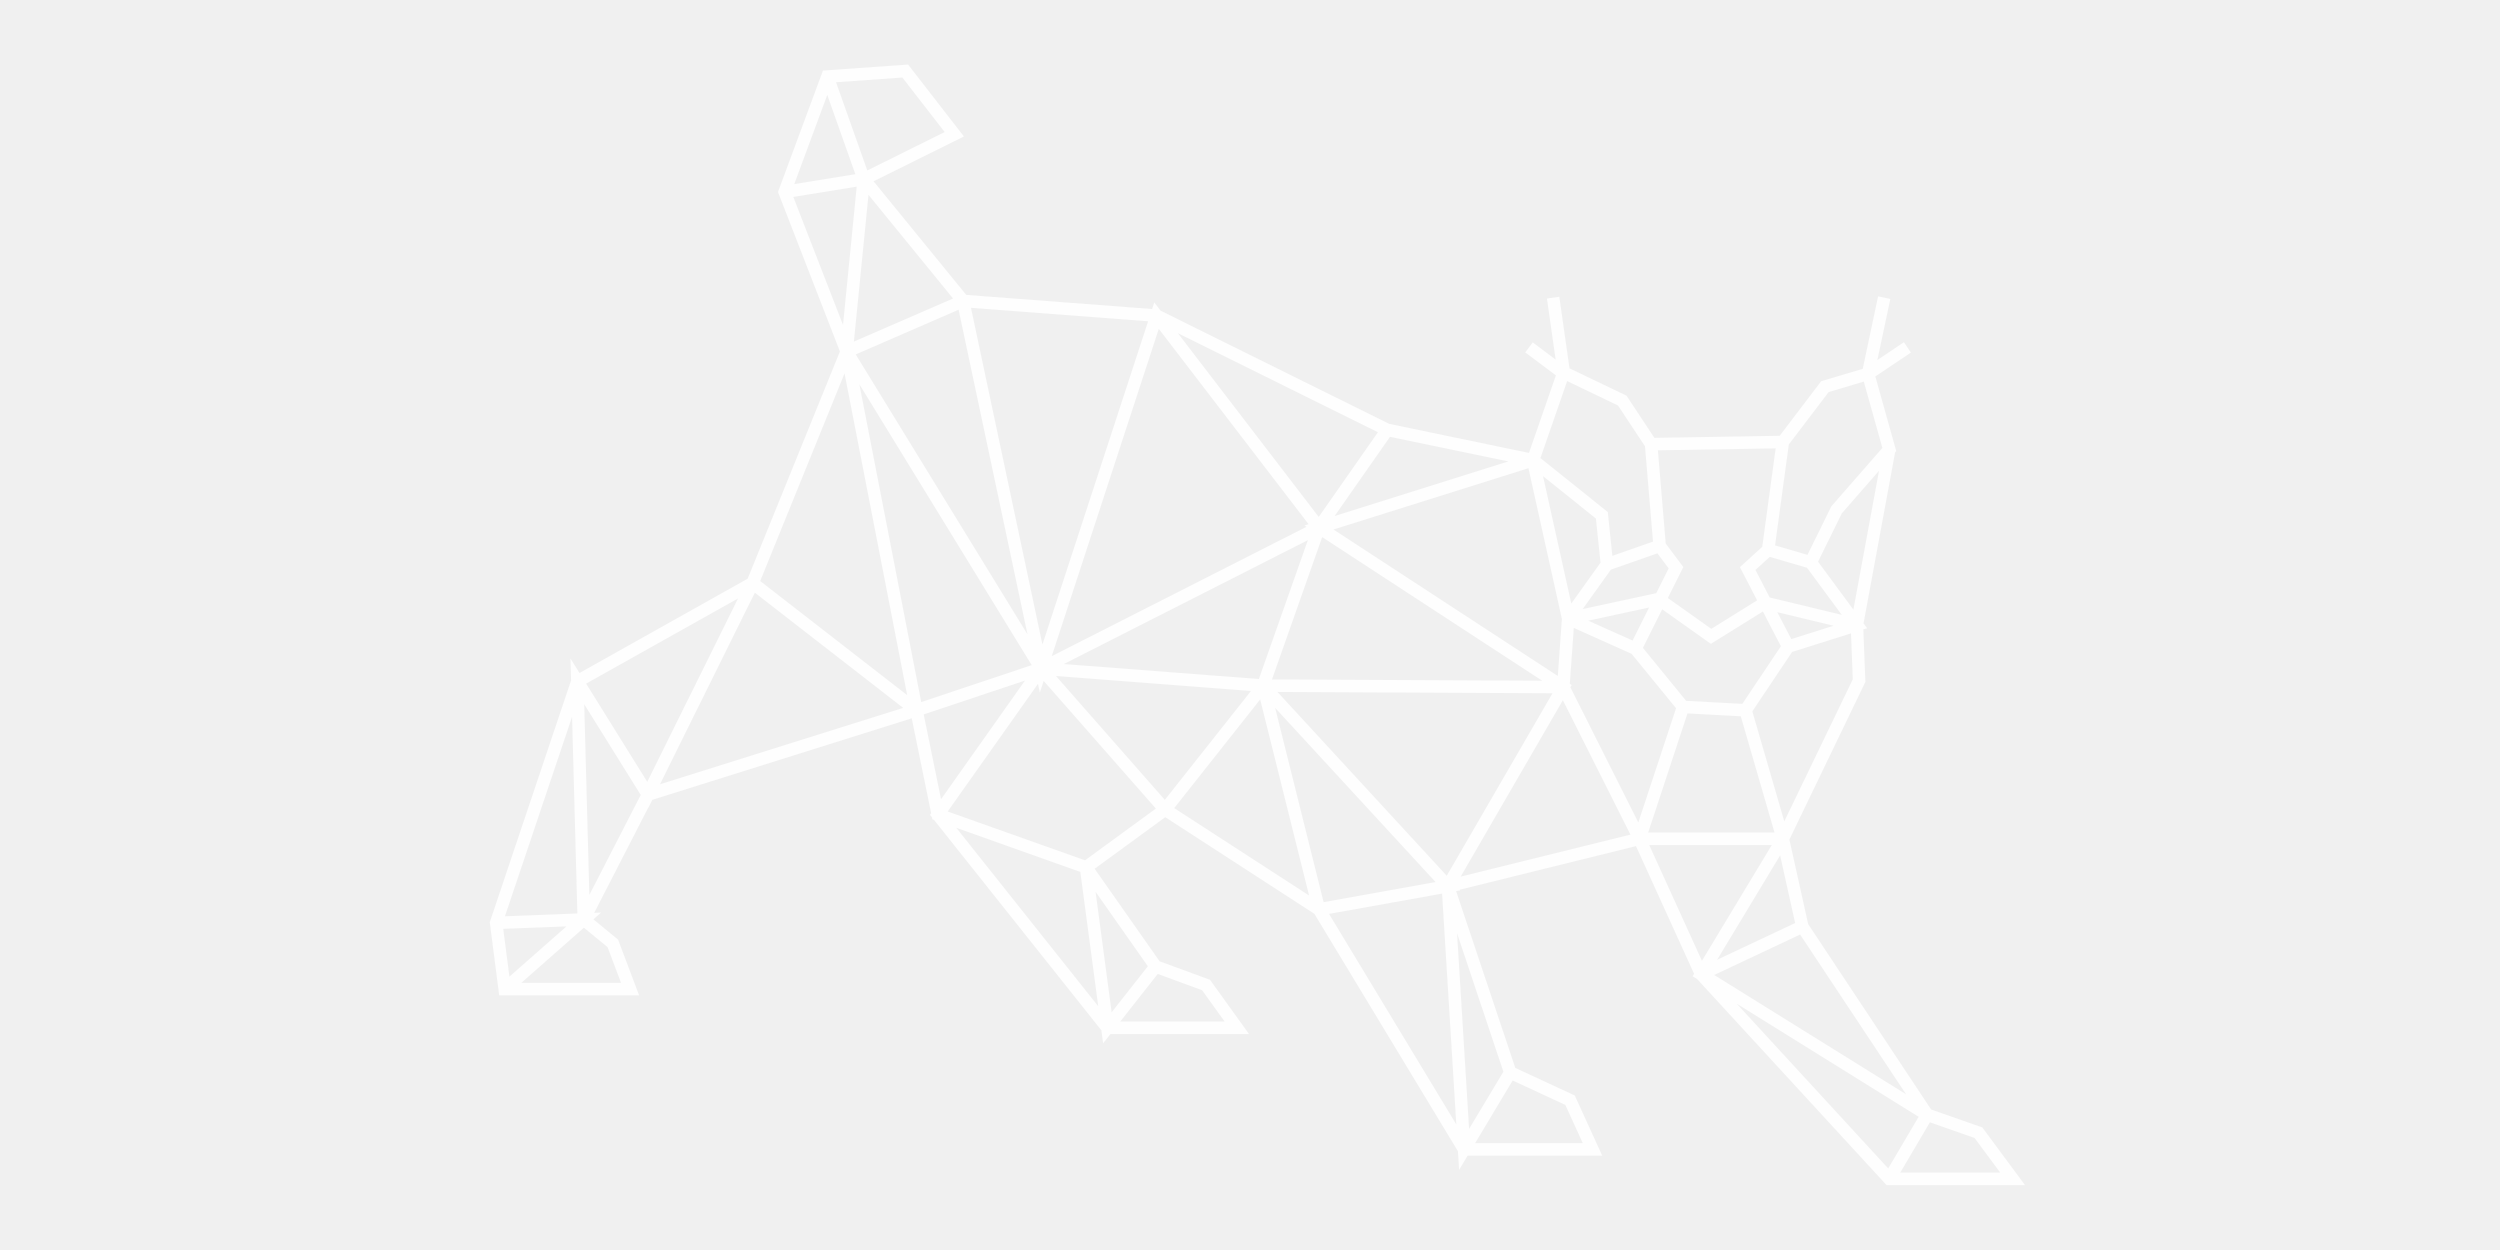
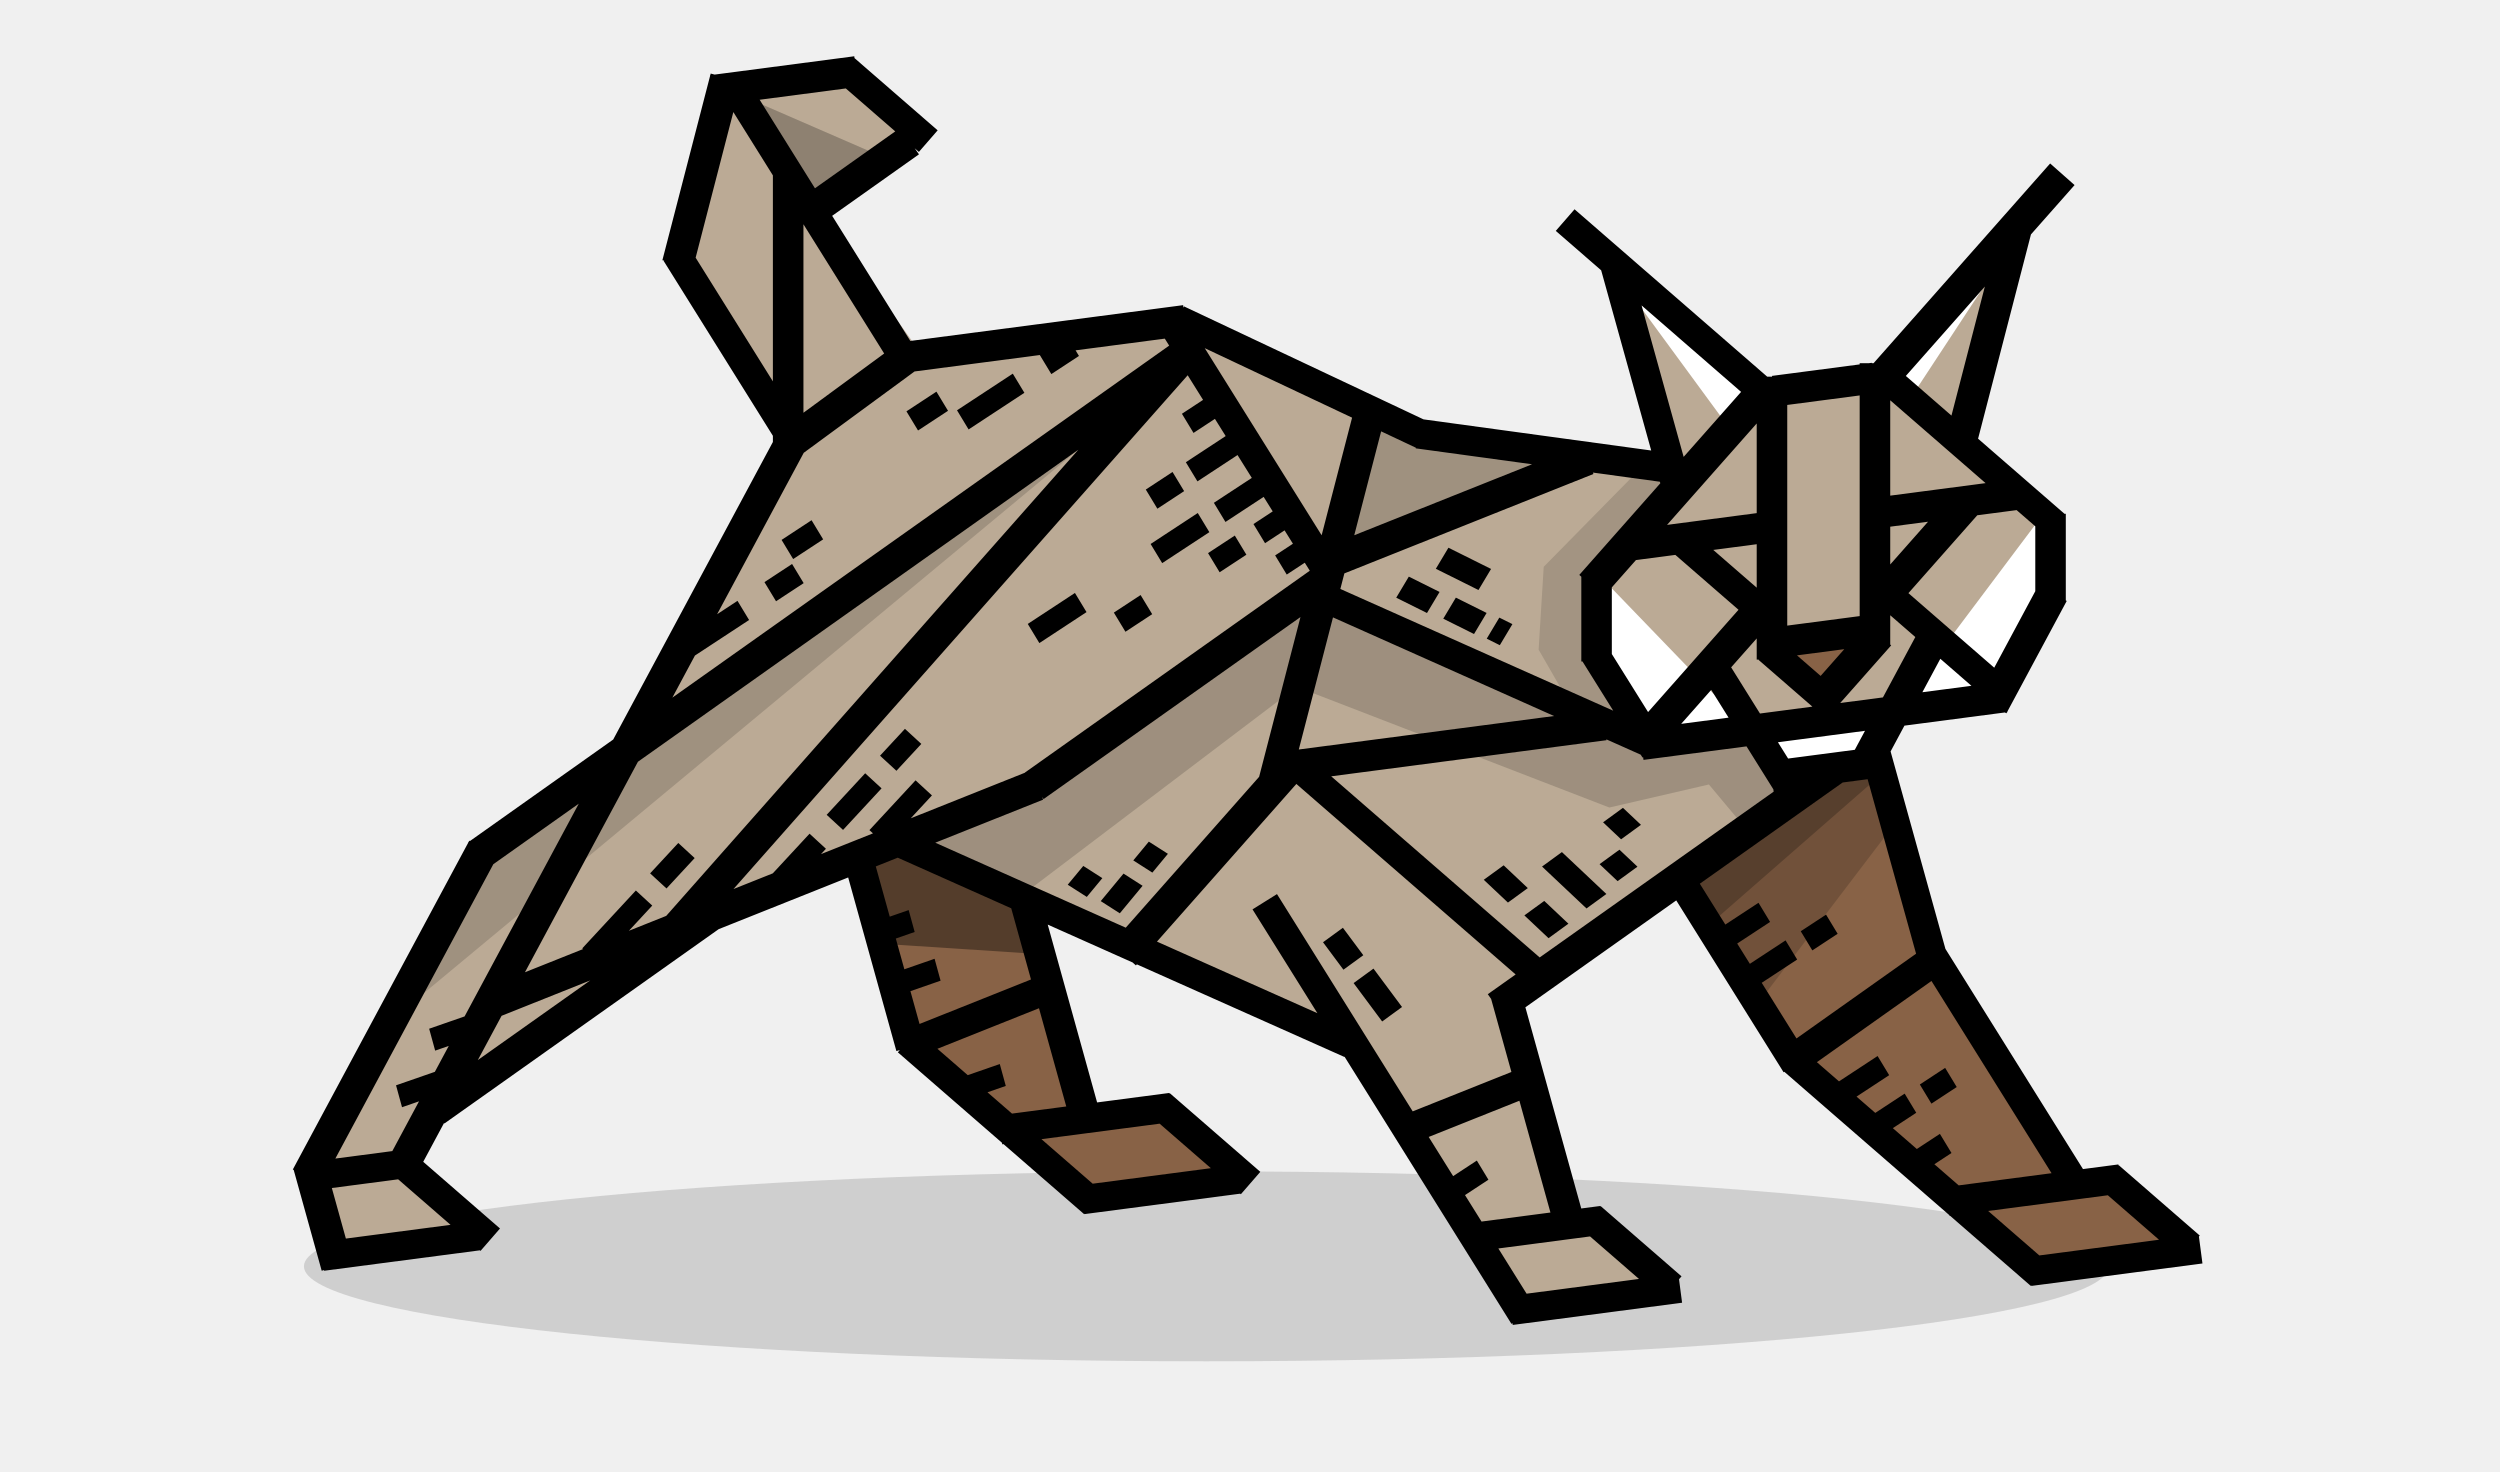
- <svg xmlns="http://www.w3.org/2000/svg" viewBox="0 0 200 100">
-   <path fill="#fefefe" d="M72.648 5.166l-6.812.482-3.598 9.713 4.955 12.756-7.38 18.178L46.36 53.84l-.72-1.158.046 1.752-6.505 19.345.755 5.85h11.194l-1.684-4.461-1.974-1.621.615-.541-.55.021 4.335-8.441.008.012.303-.612 20.755-6.521 1.553 7.594-.092.128.16.202.032.156.129.047 13.392 16.836.139 1.037.582-.74h11.09l-3.121-4.34-4.032-1.48-5.199-7.405 5.65-4.125 11.93 7.732 11.485 18.995.092 1.49.683-1.14h10.766l-2.194-4.81-4.76-2.208-4.734-14.147.326-.058-.044-.05 14.107-3.49 4.648 10.215-.119.196.36.222 15.158 16.487h11.076l-3.416-4.614-4.092-1.433-9.84-14.834-1.502-6.764 6.08-12.611-.164-4.198.305-.095-.289-.39 2.527-13.688.088-.1-1.672-5.967 2.846-1.908-.557-.83-2.125 1.424 1.036-4.885-.979-.207-1.228 5.799-3.327.99-3.318 4.365-10.021.166-2.233-3.375-4.56-2.187-.815-5.725-.99.14.695 4.884-1.832-1.375-.6.8 2.454 1.84-2.155 6.203-11.183-2.324-18.285-9.055-.508-.662-.174.53-14.867-1.13-7.416-9.091 7.23-3.584zm-.46 1.035l3.386 4.365-6.191 3.07-2.5-7.058zm-6.006 1.395l2.246 6.34-4.887.793zm2.355 7.334l-1.096 11.064-3.976-10.24zm.942.658l6.765 8.293-7.932 3.445zm8.199 9.037l14.172 1.076-8.455 25.863zm-.99.152l5.511 25.971-13.742-22.394zm16.015 1.532l11.984 15.628-.33.104.16.105-20.376 10.346zm1.526.345l16.005 7.926-4.736 6.774zM67.563 29.87l5.011 25.742-11.758-9.129zm57.81.617l4.066 1.951 2.16 3.264.641 7.627-3.252 1.139-.365-3.504-5.389-4.317zm23.73.041l1.487 5.305-4.086 4.678-1.906 3.879-2.594-.758 1.101-8.074 3.188-4.194zm-80.353.215l13.787 22.469-8.838 2.955zm42.45 4.203l9.468 1.967-13.9 4.371zm30.853.924l-1.073 7.875-1.787 1.627 1.377 2.656-3.666 2.28-3.478-2.467 1.24-2.479-1.408-1.873-.627-7.465zm-19.778 1.586l2.676 12.063-.326 4.56-17.947-11.719zm28.047.205l-2.05 11.108-2.827-3.832 1.899-3.866zm-26.879.434l4.229 3.388.369 3.532-2.338 3.267zm-17.668 4.873l17.6 11.49-21.617-.103zm-1.146.244l-3.92 11.111-15.604-1.199zm27.963 1.055l.902 1.203-.992 1.984-5.885 1.27 2.256-3.155zm8.99.283l2.979.87 2.779 3.769-5.762-1.39-1.142-2.204zm-81.195 2.865l11.869 9.217-19.457 6.111zm-1.342.459L51.78 62.545l-4.89-7.856zm72.883.727l-1.32 2.644-3.555-1.592zm1.047.144l3.894 2.762 4.162-2.588 1.44 2.78-3.084 4.609-4.494-.239-3.461-4.238zm9.212.23l4.499 1.085-3.383 1.068zm-16.283 1.258l4.623 2.073 3.557 4.353-3.018 9.14-5.435-10.818.103-.177-.15-.098zm22.176.436l.143 3.676-5.48 11.365-2.556-8.8 3.182-4.755zm-63.603 3.41l15.6 1.2-6.891 8.71zM82 54.443l-6.717 9.495-1.387-6.784zm1.494.03l8.975 10.213-5.668 4.14-10.987-3.906 7.225-10.213.148.701zm18.703.884l22.002.104-8.459 14.598zm-1.384.6l3.914 15.684-10.79-6.993zm24.218.059l5.403 10.754-13.58 3.359zm-78.293.322l4.52 7.258-4.11 7.998zm55.276.295l12.832 13.931-8.957 1.61zm32.986.441l4.262.229 2.699 9.3h-10.107zm-89.234.268l.423 15.736-5.793.225zm30.738 8.883l9.922 3.529 1.431 10.744zm55.435 1.379h9.803l-5.588 9.261zm10.471.828l1.201 5.412-6.24 2.937zm-54.764 2.912l4.182 5.957-2.898 3.683zm27.721.144l1.137 18.465-10.182-16.842zm-70.05 2.625l-4.563 4.018-.496-3.824zm1.396.104l1.892 1.554 1.079 2.858h-7.98zm69.851.443l3.707 11.076-2.744 4.576zm27.444.102l8.478 12.781-15.35-9.545zM92.62 77.914l3.549 1.305 1.803 2.506H89.62zm46.32 2.383l14.551 9.047-2.435 4.13zm-17.925 6.142l4.213 1.956 1.394 3.056h-8.611zm33.377 3.346l3.572 1.252 2.053 2.772h-7.997z" />
+ <svg xmlns="http://www.w3.org/2000/svg" width="100%" height="100%" viewBox="0 0 790 465" version="1.1" xml:space="preserve" style="fill-rule:evenodd;clip-rule:evenodd;stroke-linejoin:round;stroke-miterlimit:2;">
+   <rect id="shiny_fluent" x="0.342" y="0.159" width="788.726" height="463.956" style="fill:none;" />
+   <clipPath id="_clip1">
+     <rect x="0.342" y="0.159" width="788.726" height="463.956" />
+   </clipPath>
+   <g clip-path="url(#_clip1)">
+     <rect id="retreat-logo" x="0.342" y="364.116" width="519.685" height="519.685" style="fill:none;" />
+     <ellipse cx="381.204" cy="400.159" rx="285.162" ry="30.014" style="fill-opacity:0.14;" />
+     <path d="M639.231,68.795l-43.121,48.797l-36.165,6.574l-49.885,-37.396l16.129,60.94l-74.818,-9.301l-73.718,-38.335l-86.804,11.387l-31.241,-43.613l29.296,-23.857l-19.851,-20.704l-39.921,5.292l-12.791,54.317l33.909,56.098l-51.61,98.566l-46.869,30.965l-53.271,100.713l4.739,26.086l43.811,-2.463l-19.542,-25.822l14.852,-20.327c0,0 75.638,-55.064 78.505,-56.142c2.867,-1.078 50.702,-17.791 50.702,-17.791l14.905,55.749l58.477,50.069l48.29,-6.257l-22.939,-21.82l-27.514,3.682l-15.712,-68.692l83.836,39.039l14.489,-0.768l51.359,89.285l49.431,-4.742l-24.523,-20.949l-7.074,0.638l-20.113,-67.203l56.161,-39.463l38.476,54.943l76.123,66.205l46.038,-7.415l-23.82,-23.924l-12.593,1.048l-44.324,-69.351l-17.281,-60.37l3.53,-18.646l36.918,-5.076l17.82,-29.097l-2.633,-25.657l-27.447,-19.109l17.784,-76.103Z" style="fill:#bbaa95;" />
+     <path d="M516.791,94.84l27.052,36.881l10.141,-7.576l-37.193,-29.305Z" style="fill:#fff;" />
+     <path d="M629.969,85.867l-27.052,41.17l-10.141,-5.967l37.193,-35.203Z" style="fill:#fff;" />
+     <path d="M494.893,146.695l-71.563,27.929l10.557,-40.957l19.175,5.552l41.831,7.476" style="fill-opacity:0.15;" />
+     <path d="M236.805,31.279l42.072,18.287l-20.305,13.31l-21.767,-31.597Z" style="fill-opacity:0.24;" />
+     <path d="M591.42,199.176l-29.038,3.117l11.09,15.436l17.948,-18.553Z" style="fill:#886246;" />
+     <path d="M595.311,227.695l-43.679,3.463l10.612,12.531l26.173,-2.395l6.894,-13.599" style="fill:#fff;" />
+     <path d="M496.431,223.065l-10.226,-17.778l1.61,-26.176l32.075,-32.602l9.419,0.106l1.329,10.138l-23.941,25.294l0.281,27.375l10.719,20.874l-21.266,-7.231" style="fill-opacity:0.13;" />
+     <path d="M345.031,138.512l-217.864,180.942l22.669,-47.496l195.195,-133.446Z" style="fill-opacity:0.15;" />
+     <path d="M507.906,184.443l43.726,45.335l-26.594,3.489l-18.783,-26.818l1.651,-22.006Z" style="fill:#fff;" />
+     <path d="M645.238,163.005l-45.383,60.447l25.464,-3.34l18.783,-31.746l1.136,-25.361Z" style="fill:#fff;" />
+     <path d="M269.318,270.463l19.886,-6.259l32.904,21.046l22.378,69.667l26.628,-1.547l19.405,15.515c0,-0 -21.671,8.128 -23.734,8.399c-2.064,0.27 -29.705,1.04 -29.705,1.04l-51.112,-48.263l-16.65,-59.598Z" style="fill:#886246;" />
+     <path d="M327.632,301.433l-46.752,-3.056l-9.214,-27.953l15.662,-4.939l38.21,20.295l2.094,15.653Z" style="fill-opacity:0.38;" />
+     <path d="M592.347,241.032l-19.494,4.84l-39.699,33.762l34.691,56.944l74.754,64.484l44.554,-5.834l-19.819,-21.745l-13.866,2.413l-42.874,-75.583l-18.247,-59.281Z" style="fill:#886246;" />
+     <path d="M599.043,259.865l-41.317,54.314l-27.088,-35.506l42.279,-32.147l19.378,-4.413l6.748,17.752Z" style="fill-opacity:0.17;" />
+     <path d="M592.119,246.791l-51.198,44.732l-7.818,-16.07l41.173,-29.121l21.195,-2.855" style="fill-opacity:0.23;" />
+     <path d="M285.968,265.232l42.173,-16.564l87.176,-61.068l108.761,46.396l29.952,-3.929l13.549,16.264l7.735,0.214l-22.752,16.37l-12.546,-15.018l-31.472,7.28l-98.735,-38.117l-85.022,64.439l-38.819,-16.267Z" style="fill-opacity:0.16;" />
+     <path d="M92.812,369.713l-0.282,-0.151l55.451,-103.317l-0.051,-0.071l0.143,-0.102l0.226,-0.421l0.21,0.113l45.26,-32.068l50.463,-94.025l0,-1.961l-34.5,-55.23l0.168,-0.106l-0.585,-0.151l15.086,-58.283l-0.024,-0.182l0.074,-0.009l0.129,-0.501l1.24,0.321l44.13,-5.789l0.077,0.587l0.003,-0.004l26.268,22.822l-5.93,6.825l-1.317,-1.143l1.344,1.896l-27.434,19.437l24.699,39.54l86.212,-11.31l0.105,0.802l0.19,-0.403l75.657,35.688l71.959,9.841l-15.812,-56.936l-14.344,-12.463l5.93,-6.825l60.883,52.895l1.537,0l-0.032,-0.245l27.712,-3.635l-0,-0.388l2.96,-0l0.87,-0.115l0.015,0.115l0.556,-0l55.785,-63.103l7.721,6.826l-13.781,15.589l-16.711,64.559l27.318,23.734l0.403,0l-0,27.375l0.293,0.158l-18.759,34.954l0.023,0.18l-0.129,0.017l-0.19,0.353l-0.49,-0.264l-31.739,4.164l-4.376,8.154l17.324,62.381l43.47,69.59l11.182,-1.466l0.046,0.355l0.092,-0.105l25.211,21.904l0.025,-0.003l0.003,0.027l0.351,0.305l-0.27,0.31l1.116,8.504l-54.087,7.095l-0.027,-0.205l-0.156,0.179l-25.427,-22.091l-0.205,0.027l-0.03,-0.231l-52.191,-45.345l-0.235,0.146l-33.922,-54.306l-47.675,33.779l17.655,63.572l5.934,-0.778l0.02,0.154l0.141,-0.162l25.59,22.233l-0.794,0.914l0.973,7.419l-53.518,7.021l-0.073,-0.554l-0.336,0.21l-52.745,-84.438l-0.045,0.099l-65.577,-29.259l-0.294,0.333l-1.059,-0.936l-26.815,-11.964l15.607,56.198l22.729,-2.982l0.026,0.198l0.159,-0.183l28.659,24.9l-6.15,7.078l-0.204,-0.177l-49.221,6.456l-0.019,-0.149l-0.115,0.133l-25.429,-22.093l-0.416,0.054l-0.062,-0.469l-32.913,-28.596l0.618,-0.711l-1.09,0.303l-15.233,-54.852l-40.925,16.335l-86.679,61.415l-0.107,-0.15l-6.574,12.249l24.258,21.076l-6.15,7.078l-0.204,-0.178l-49.221,6.457l-0.029,-0.217l-0.74,0.206l-8.841,-31.837Zm518.449,-1.814l7.689,6.681l29.34,-3.849l-37.943,-60.742l-36.21,25.656l6.984,6.068l12.198,-8.009l3.662,6.051l-10.317,6.774l5.926,5.148l9.281,-6.094l3.661,6.052l-7.399,4.858l7.585,6.59l7.288,-4.786l3.661,6.052l-5.406,3.55Zm3.403,-30.451l3.662,6.052l-7.997,5.25l-3.661,-6.051l7.996,-5.251Zm-395.066,-130.295l-7.137,13.299l156.997,-111.238l-1.378,-2.206l-28.201,3.699l1.073,1.773l-8.729,5.731l-3.643,-6.022l-39.583,5.193l-35.013,25.702l-27.378,51.013l6.443,-4.232l3.661,6.052l-17.112,11.236Zm36.856,-42.764l3.662,6.051l-9.476,6.222l-3.661,-6.052l9.475,-6.221Zm-6.158,13.83l3.661,6.051l-8.729,5.731l-3.661,-6.051l8.729,-5.731Zm69.748,-60.143l3.661,6.051l-17.629,11.576l-3.662,-6.051l17.63,-11.576Zm-24.131,5.686l3.662,6.052l-9.476,6.221l-3.661,-6.051l9.475,-6.222Zm-149.102,197.426l36.084,-67.232l-27.002,19.132l-49.923,93.018l18.001,-2.361l8.441,-15.728l-5.371,1.865l-1.895,-6.923l12.267,-4.26l4.398,-8.193l-4.303,1.494l-1.895,-6.923l11.198,-3.889Zm409.892,-10.624l10.985,17.585l37.793,-26.778l-15.312,-55.139l-7.884,1.035l-45.142,31.984l8.065,12.911l10.48,-6.881l3.661,6.051l-10.395,6.826l4.004,6.41l11.281,-7.407l3.662,6.051l-11.198,7.352Zm20.33,-21.539l3.661,6.052l-7.996,5.25l-3.662,-6.051l7.997,-5.251Zm-114.092,88.625l5.224,8.363l21.775,-2.856l-9.81,-35.323l-28.667,11.442l7.732,12.378l7.485,-4.916l3.662,6.052l-7.401,4.86Zm92.179,-243.835l-28.334,32.051l28.334,-3.717l0,-28.334Zm0,51.891l0,-13.731l-13.73,1.801l13.73,11.93Zm0.684,22.73l-0.684,-0l0,-6.695l-8.08,9.141l9.114,14.59l16.556,-2.172l-16.993,-14.764l0.087,-0.1Zm41.509,-14.017l0,9.256l0.296,0.261l-16.103,18.215l13.498,-1.77l10.237,-19.074l-7.928,-6.888Zm0,-27.986l0,11.943l11.944,-13.509l-11.944,1.566Zm-14.521,38.703l-14.945,1.96l7.473,6.493l7.472,-8.453Zm-51.538,23.602l14.975,-1.964l-5.481,-8.775l-9.494,10.739Zm-28.798,161.975l-28.98,3.802l8.926,14.29l35.515,-4.659l-15.461,-13.433Zm163.621,-13.009l-37.82,4.962l16.173,14.051l37.82,-4.961l-16.173,-14.052Zm-194.882,-62.045l-1.056,-1.49l8.806,-6.239l-69.297,-60.206l-44.047,49.826l50.689,22.615l-20.492,-32.804l7.728,-4.827l42.889,68.66l31.191,-12.449l-6.411,-23.086Zm-28.153,2.555l-6.28,4.573l-9.022,-12.134l6.28,-4.572l9.022,12.133Zm-12.237,-16.361l-6.28,4.572l-6.45,-8.674l6.28,-4.572l6.45,8.674Zm55.733,0.697l73.999,-52.431l-0.066,0.009l-0.092,-0.702l-8.478,-13.572l-32.555,4.271l-0.112,-0.86l-0.199,0.124l-0.567,-0.908l-10.864,-4.847l0.036,0.271l-86.978,11.41l65.876,57.235Zm9.081,-10.658l-6.28,4.573l-7.635,-7.199l6.28,-4.572l7.635,7.198Zm21.817,-18.022l-6.28,4.572l-5.693,-5.368l6.279,-4.572l5.694,5.368Zm1.108,-13.223l-6.28,4.573l-5.693,-5.369l6.279,-4.572l5.694,5.368Zm-35.756,19.992l-6.28,4.572l-7.635,-7.199l6.28,-4.572l7.635,7.199Zm24.826,1.864l-6.28,4.572l-14.048,-13.244l6.28,-4.573l14.048,13.245Zm119.828,-129.834l-30.129,-26.176l0,30.128l30.129,-3.952Zm-19.974,66.077l15.504,-2.034l-9.829,-8.54l-5.675,10.574Zm-21.349,18.189l3.219,-5.997l-11.164,1.464l0.001,0.005l-16.349,2.145l3.216,5.148l21.077,-2.765Zm1.538,-111.977l-22.887,3.003l-0,69.729l22.887,-3.002l-0,-69.73Zm39.559,-34.408l-24.972,28.249l14.418,12.526l10.554,-40.775Zm15.935,75.767l-5.897,-5.123l-12.437,1.631l-21.756,24.61l27.116,23.559l12.974,-24.174l-0,-20.503Zm-215.89,-34.338l-46.559,-21.962l36.937,59.132l9.622,-37.17Zm97.263,20.251l-21.174,-2.896l0.177,0.443l-78.704,31.413l-1.273,4.918l86.238,38.477l-9.721,-15.562l-0.371,-0l-0,-26.782l-0.64,-0.566l25.603,-28.962l-0.135,-0.483Zm-69.617,34.824l-3.978,6.657l-9.721,-4.841l3.979,-6.657l9.72,4.841Zm14.863,6.638l-3.978,6.657l-9.72,-4.841l3.978,-6.657l9.72,4.841Zm1.406,-13.904l-3.978,6.656l-13.471,-6.709l3.978,-6.657l13.471,6.71Zm6.744,17.436l-3.978,6.656l-4.135,-2.059l3.978,-6.657l4.135,2.06Zm40.819,-100.709l13.291,47.86l18.156,-20.538l-31.447,-27.322Zm-251.462,-68.566l-27.228,3.571l17.476,27.977l25.372,-17.977l-15.62,-13.571Zm12.12,83.759l-25.509,-40.836l0,59.561l25.509,-18.725Zm168.013,29.775l-10.969,-5.174l-8.498,32.827l56.196,-22.429l-36.756,-5.027l0.027,-0.197Zm-151.863,124.811l60.189,26.854l42.147,-47.675l13.068,-50.484l-81.176,57.515l-0.491,-0.693l0.35,0.878l-34.087,13.605Zm59.484,9.763l6.027,3.852l-7.197,8.695l-6.027,-3.852l7.197,-8.695Zm8.001,-10.102l6.027,3.852l-4.914,5.936l-6.026,-3.852l4.913,-5.936Zm-20.716,7.683l6.026,3.851l-4.913,5.936l-6.026,-3.851l4.913,-5.936Zm24.125,81.442l-37.343,4.899l16.191,14.067l37.343,-4.899l-16.191,-14.067Zm-215.45,-20.096l35.53,-25.174l-28.021,11.184l-7.509,13.99Zm-8.62,52.064l-16.556,-14.384l-20.954,2.749l4.436,15.974l33.074,-4.339Zm348.705,-160.788l-69.852,-31.166l-10.806,41.747l80.658,-10.581Zm18.262,-19.584l11.454,18.337l28.577,-32.325l-19.958,-17.34l-12.451,1.633l-7.622,8.622l-0,21.073Zm-221.642,106.531l2.878,10.365l35.222,-14.058l-6.245,-22.486l-35.863,-16.001l-6.937,2.769l4.406,15.866l5.983,-2.077l1.895,6.922l-5.958,2.069l2.699,9.717l9.552,-3.317l1.896,6.922l-9.528,3.309Zm24.349,31.956l7.75,6.733l17.146,-2.249l-8.621,-31.043l-32.099,12.811l9.59,8.332l10.121,-3.515l1.895,6.923l-5.782,2.008Zm68.126,-218.799l-4.862,-7.784l-143.529,162.357l12.426,-4.959l11.612,-12.533l5.178,4.767l-1.565,1.689l16.425,-6.556l-1.116,-1.028l14.575,-15.731l5.178,4.767l-6.695,7.226l36.078,-14.4l-0.023,-0.033l90.04,-63.797l-1.582,-2.533l-5.703,3.745l-3.662,-6.051l5.62,-3.69l-2.64,-4.226l-6.173,4.054l-3.661,-6.051l6.089,-3.999l-2.865,-4.585l-12.072,7.926l-3.661,-6.051l11.988,-7.871l-4.512,-7.223l-12.669,8.32l-3.661,-6.052l12.585,-8.264l-3.397,-5.438l-6.768,4.444l-3.661,-6.051l6.683,-4.389Zm-1.675,35.747l3.661,6.051l-14.904,9.787l-3.662,-6.051l14.905,-9.787Zm-38.817,25.265l3.661,6.051l-14.905,9.787l-3.661,-6.051l14.905,-9.787Zm-66.284,56.976l5.178,4.768l-12.17,13.134l-5.178,-4.768l12.17,-13.134Zm12.566,-14.041l5.178,4.767l-7.868,8.491l-5.177,-4.767l7.867,-8.491Zm104.235,-61.075l3.661,6.051l-8.453,5.551l-3.661,-6.052l8.453,-5.55Zm-29.765,18.795l3.662,6.051l-8.454,5.551l-3.661,-6.052l8.453,-5.55Zm10.091,-38.884l3.661,6.052l-8.453,5.55l-3.661,-6.051l8.453,-5.551Zm-171.79,144.981l11.793,-4.707l130.23,-147.314l-139.168,98.605l-35.705,66.527l18.362,-7.329l-0.251,-0.231l16.938,-18.28l5.178,4.767l-7.377,7.962Zm15.605,-27.746l5.178,4.767l-8.899,9.605l-5.178,-4.767l8.899,-9.605Zm5.483,-184.95l24.412,39.081l0,-65.099l-12.498,-20.009l-11.914,46.027Z" />
+   </g>
</svg>
